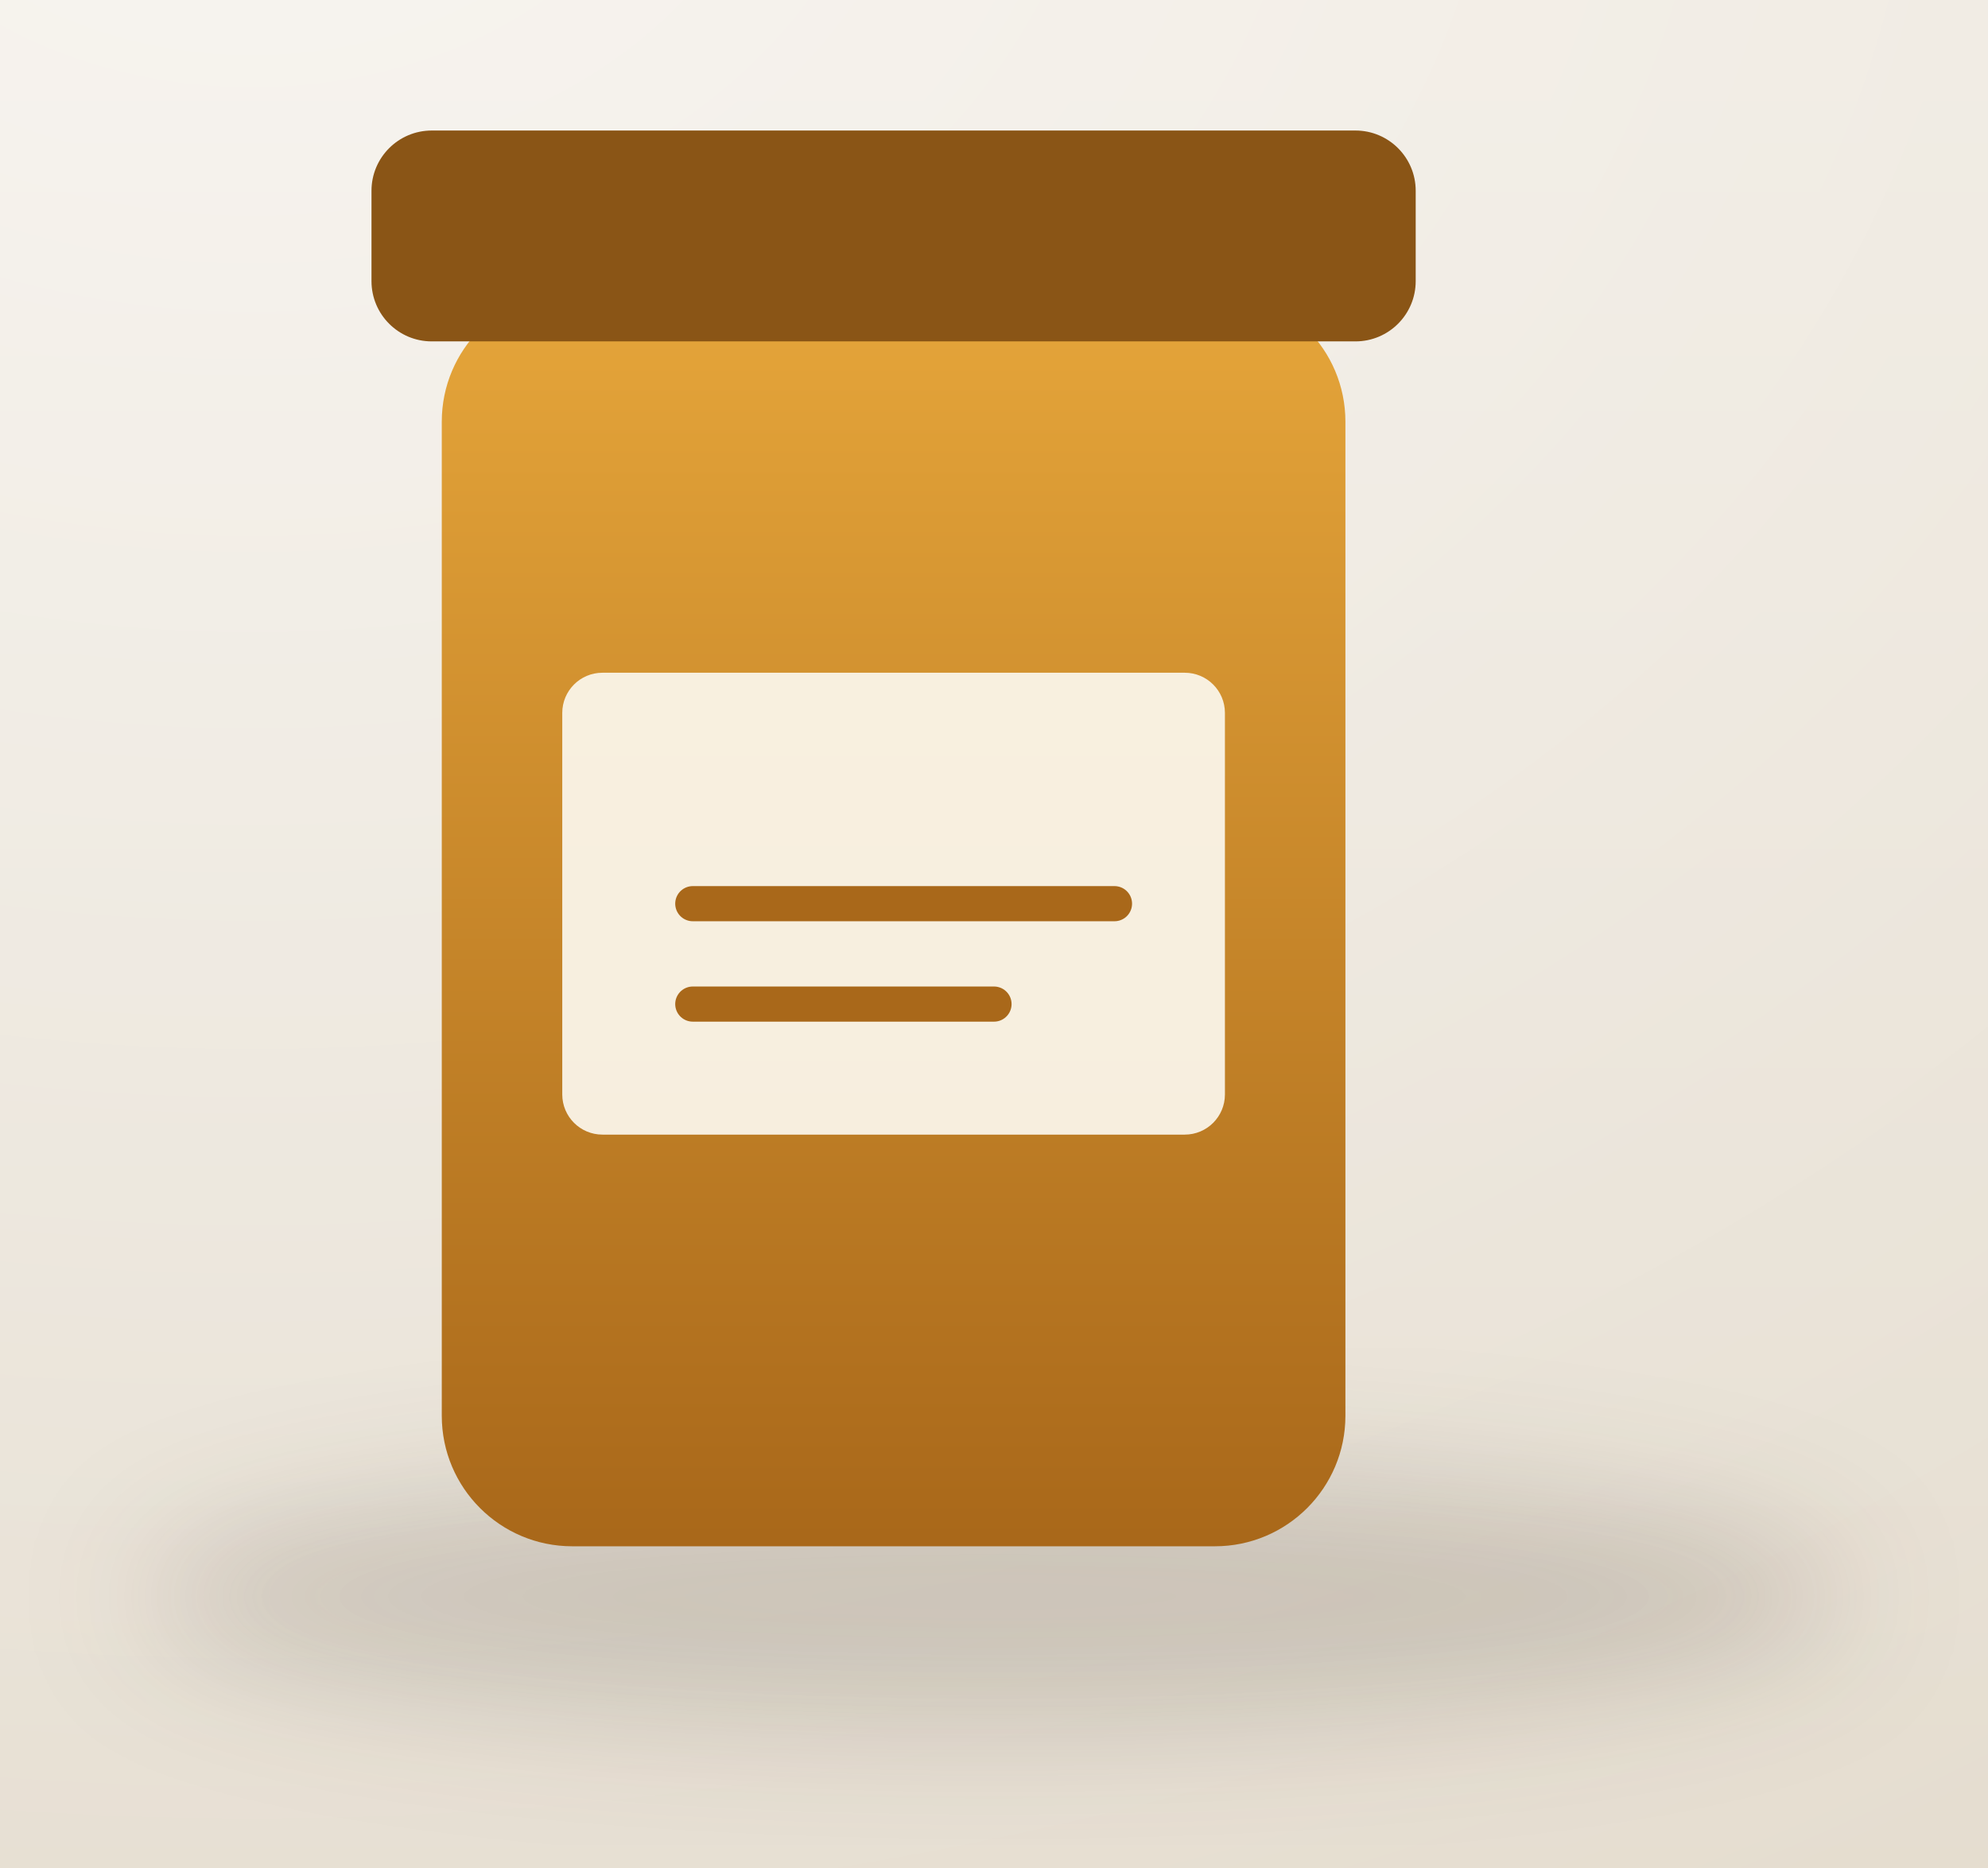
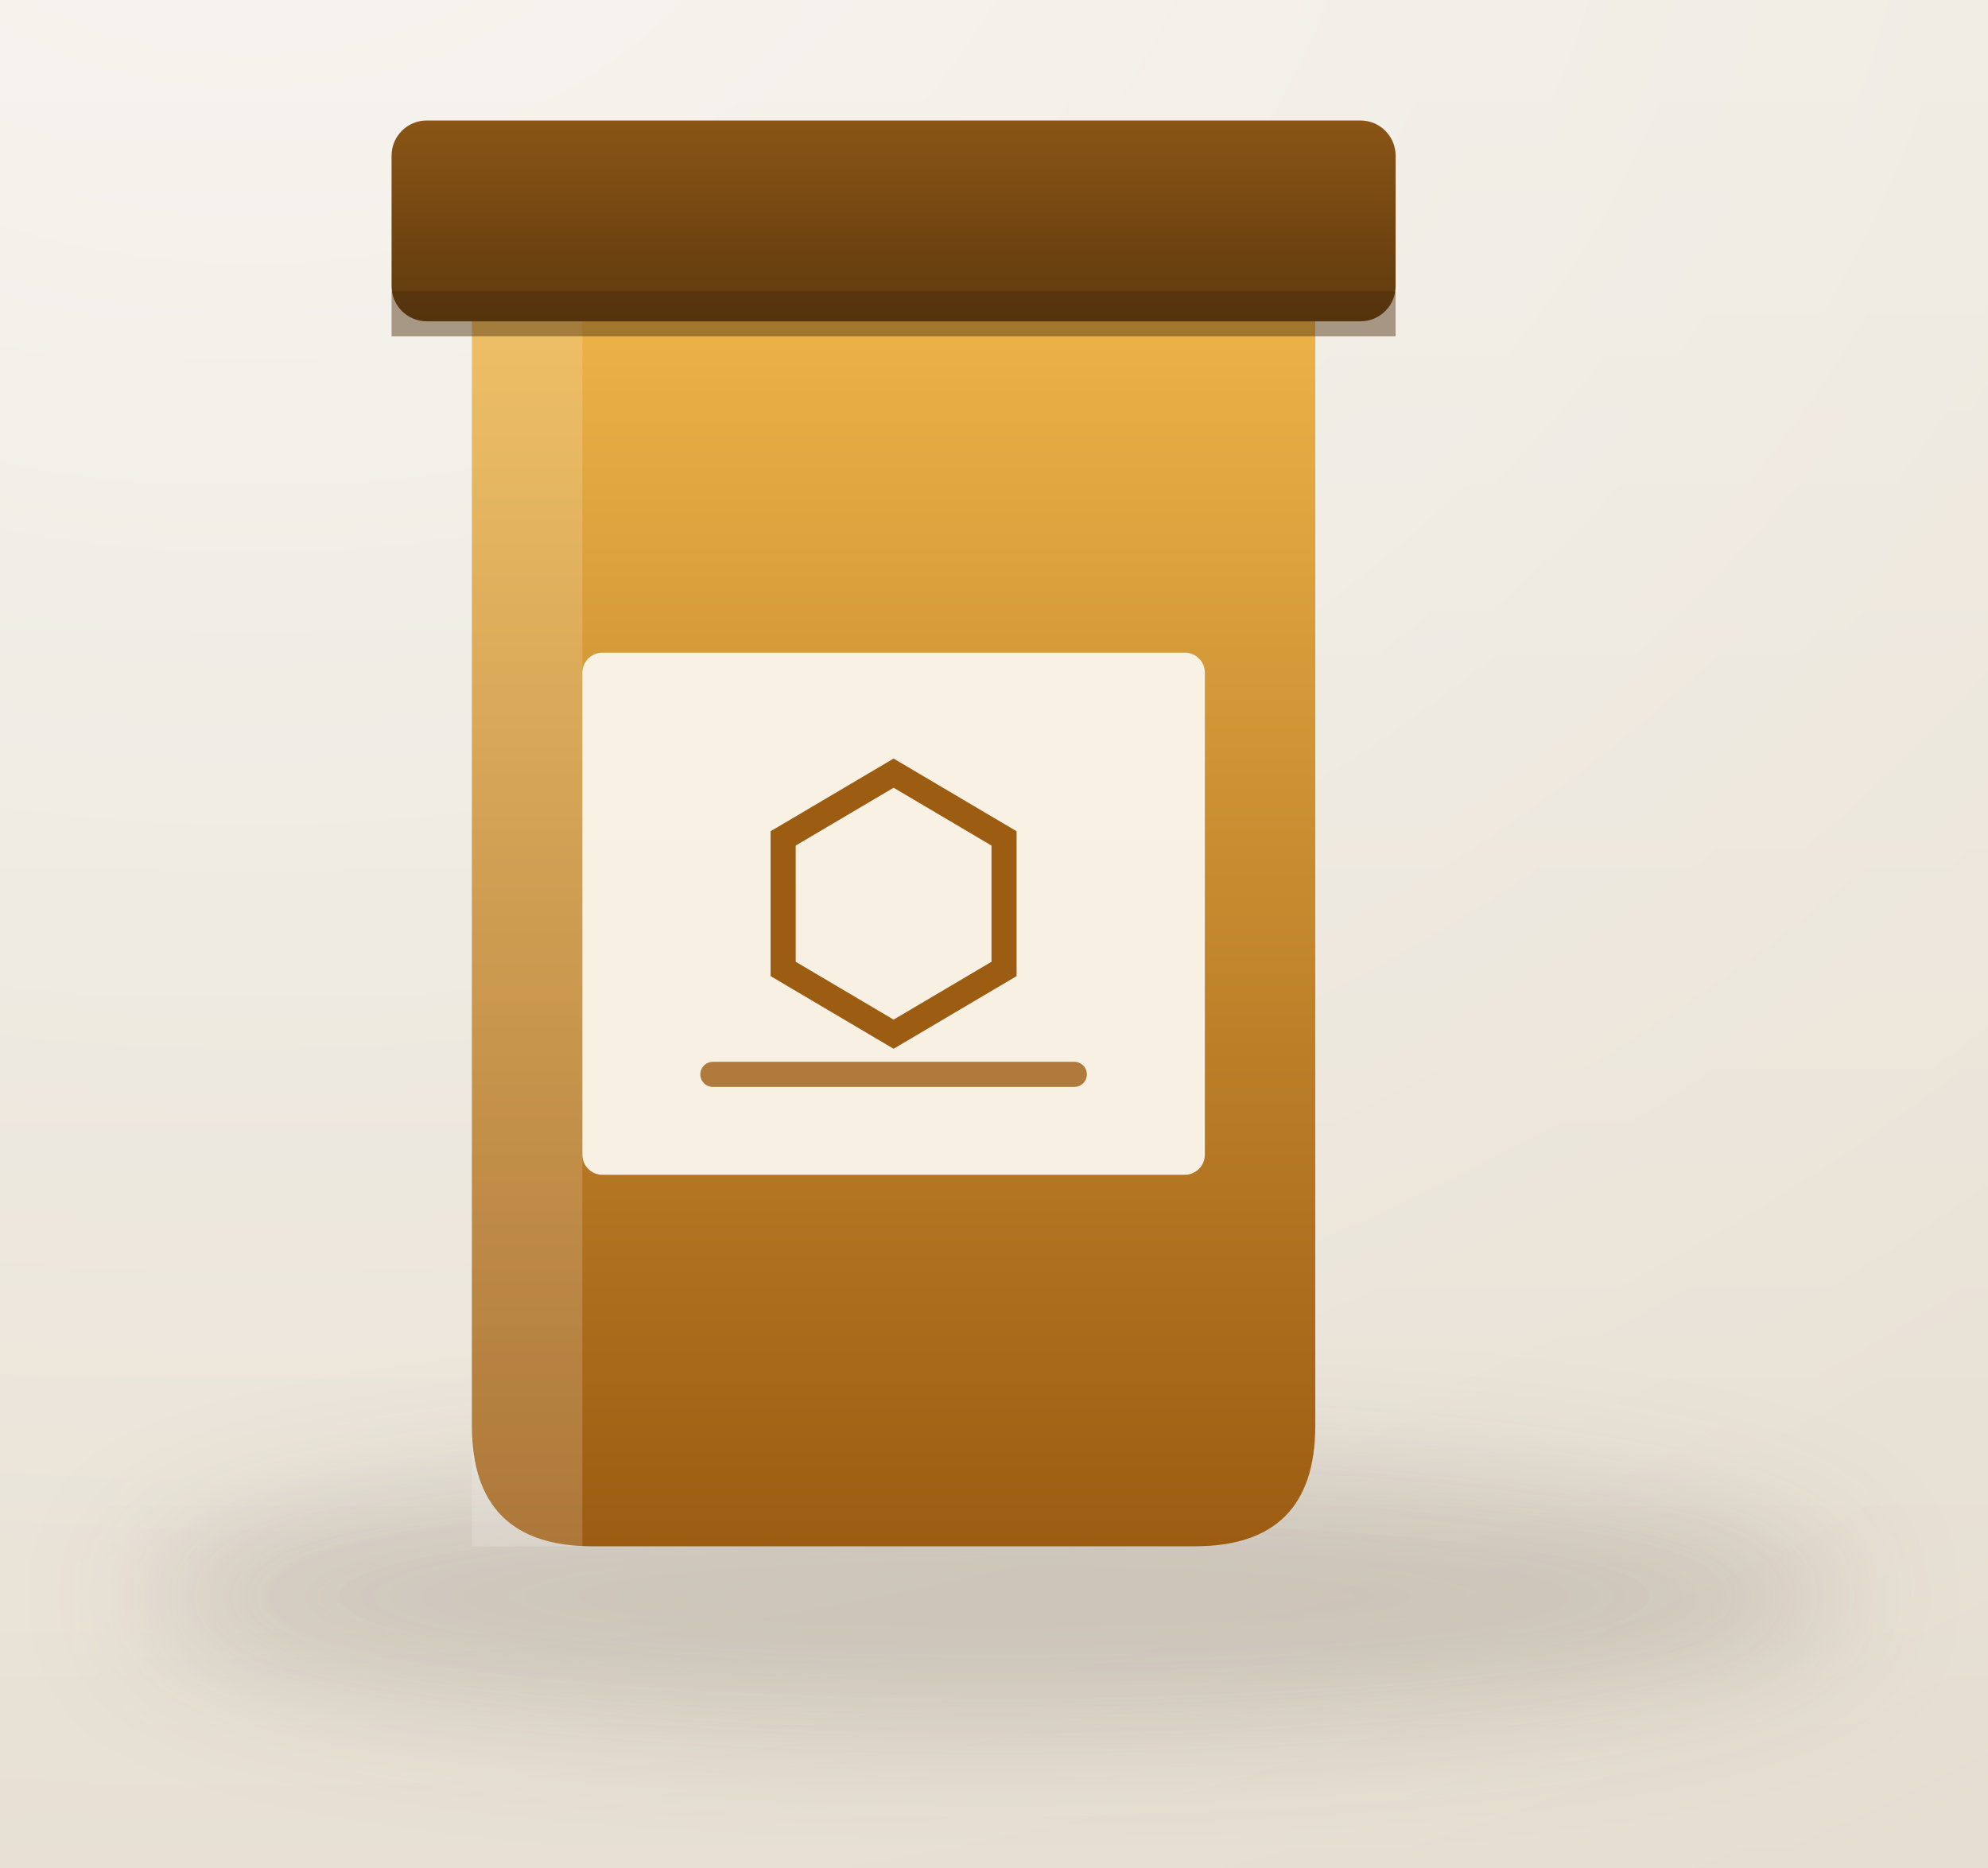
<svg xmlns="http://www.w3.org/2000/svg" viewBox="222 152 396 372" width="792" height="744">
  <defs>
    <linearGradient id="f" x1="0" y1="0" x2="0" y2="1">
      <stop offset="0" stop-color="#efe9df" />
      <stop offset="1" stop-color="#e3dbcd" />
    </linearGradient>
    <radialGradient id="jour" cx=".34" cy=".18" r=".8">
      <stop offset="0" stop-color="#fff" stop-opacity=".6" />
      <stop offset="1" stop-color="#fff" stop-opacity="0" />
    </radialGradient>
    <filter id="douce" x="-45%" y="-45%" width="190%" height="190%">
      <feGaussianBlur stdDeviation="13" />
    </filter>
  </defs>
  <rect width="800" height="600" fill="url(#f)" />
  <rect width="800" height="600" fill="url(#jour)" />
  <ellipse cx="420" cy="470" rx="170" ry="26" fill="#3a2f22" opacity=".17" filter="url(#douce)" />
  <defs>
    <linearGradient id="m" x1="0" y1="0" x2="0" y2="1">
-       <stop offset="0" stop-color="#e5a53a" />
-       <stop offset="1" stop-color="#a9681a" />
+       <stop offset="0" stop-color="#eeb64a" />
+       <stop offset="1" stop-color="#9c5c12" />
+     </linearGradient>
+     <linearGradient id="cv" x1="0" y1="0" x2="0" y2="1">
+       <stop offset="0" stop-color="#8a5516" />
+       <stop offset="1" stop-color="#5e390d" />
    </linearGradient>
  </defs>
-   <rect x="310" y="210" width="180" height="250" rx="26" fill="url(#m)" />
-   <rect x="296" y="178" width="208" height="42" rx="12" fill="#8a5516" />
-   <rect x="334" y="286" width="132" height="92" rx="8" fill="#fbf6ec" opacity=".93" />
-   <path d="M360 332h84M360 352h60" stroke="#a9681a" stroke-width="7" stroke-linecap="round" />
+   <path d="M316 206h168v230q0 24-24 24H340q-24 0-24-24z" fill="url(#m)" />
+   <path d="M316 206h22v254h-22z" fill="#fff" opacity=".17" />
+   <rect x="300" y="176" width="200" height="40" rx="7" fill="url(#cv)" />
+   <rect x="300" y="210" width="200" height="9" fill="#4a2d0a" opacity=".45" />
+   <rect x="338" y="282" width="124" height="104" rx="4" fill="#fbf6ec" opacity=".95" />
+   <path d="M400 306l22 13v26l-22 13-22-13v-26z" fill="none" stroke="#9c5c12" stroke-width="5" />
+   <path d="M364 366h72" stroke="#9c5c12" stroke-width="5" stroke-linecap="round" opacity=".8" />
</svg>
